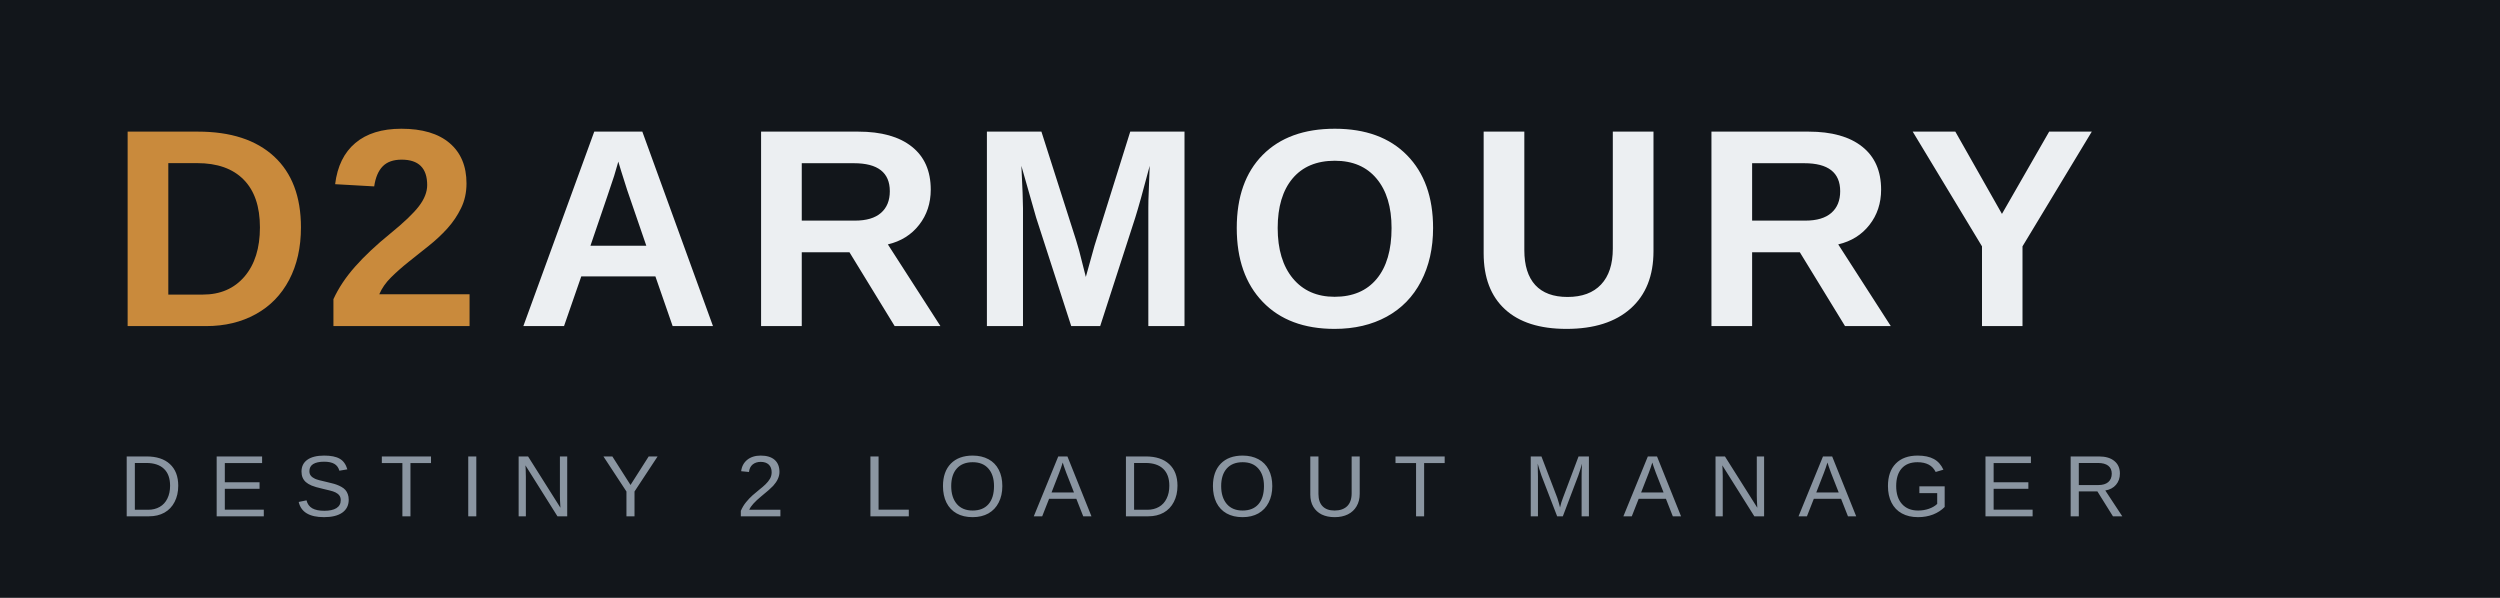
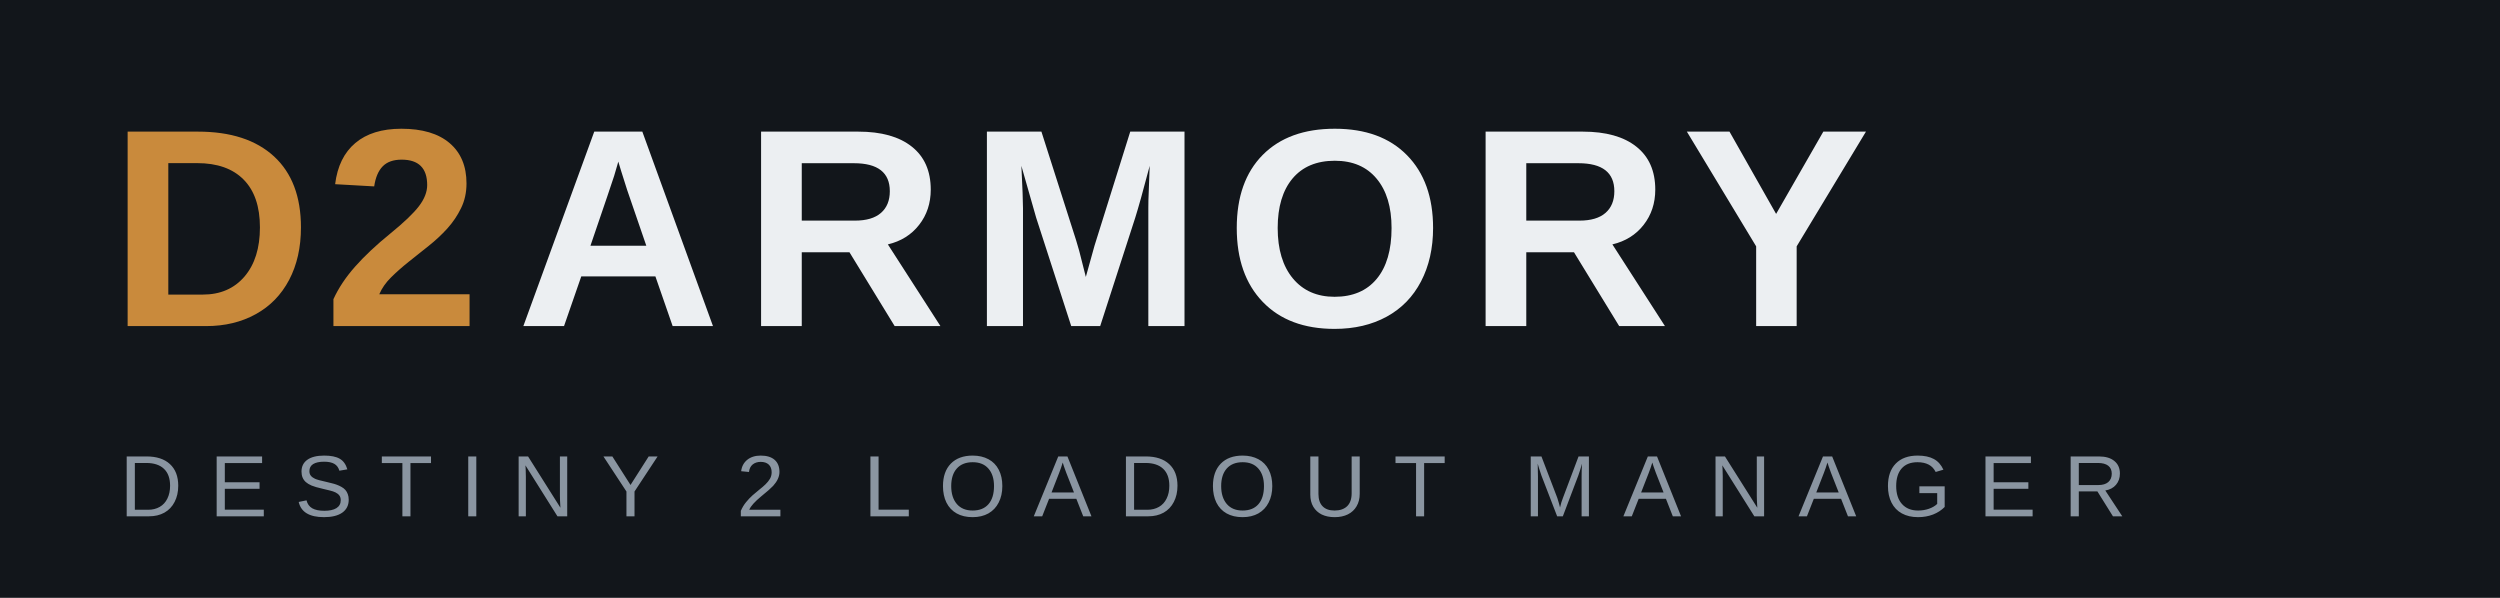
<svg xmlns="http://www.w3.org/2000/svg" width="460" height="110" viewBox="0 0 460 110" role="img">
  <rect x="0" y="0" width="460" height="110" fill="#12161b" />
  <text x="20" y="60" font-family="Arial, sans-serif" font-size="52" font-weight="700" letter-spacing="2" fill="#c98a3c">D2</text>
-   <text x="95" y="60" font-family="Arial, sans-serif" font-size="52" font-weight="700" letter-spacing="4" fill="#eceff2">ARMOURY</text>
+   <text x="95" y="60" font-family="Arial, sans-serif" font-size="52" font-weight="700" letter-spacing="4" fill="#eceff2">ARMORY</text>
  <text x="22" y="95" font-family="Arial, sans-serif" font-size="16" font-weight="400" letter-spacing="5" fill="#8a95a1">DESTINY 2 LOADOUT MANAGER</text>
</svg>
